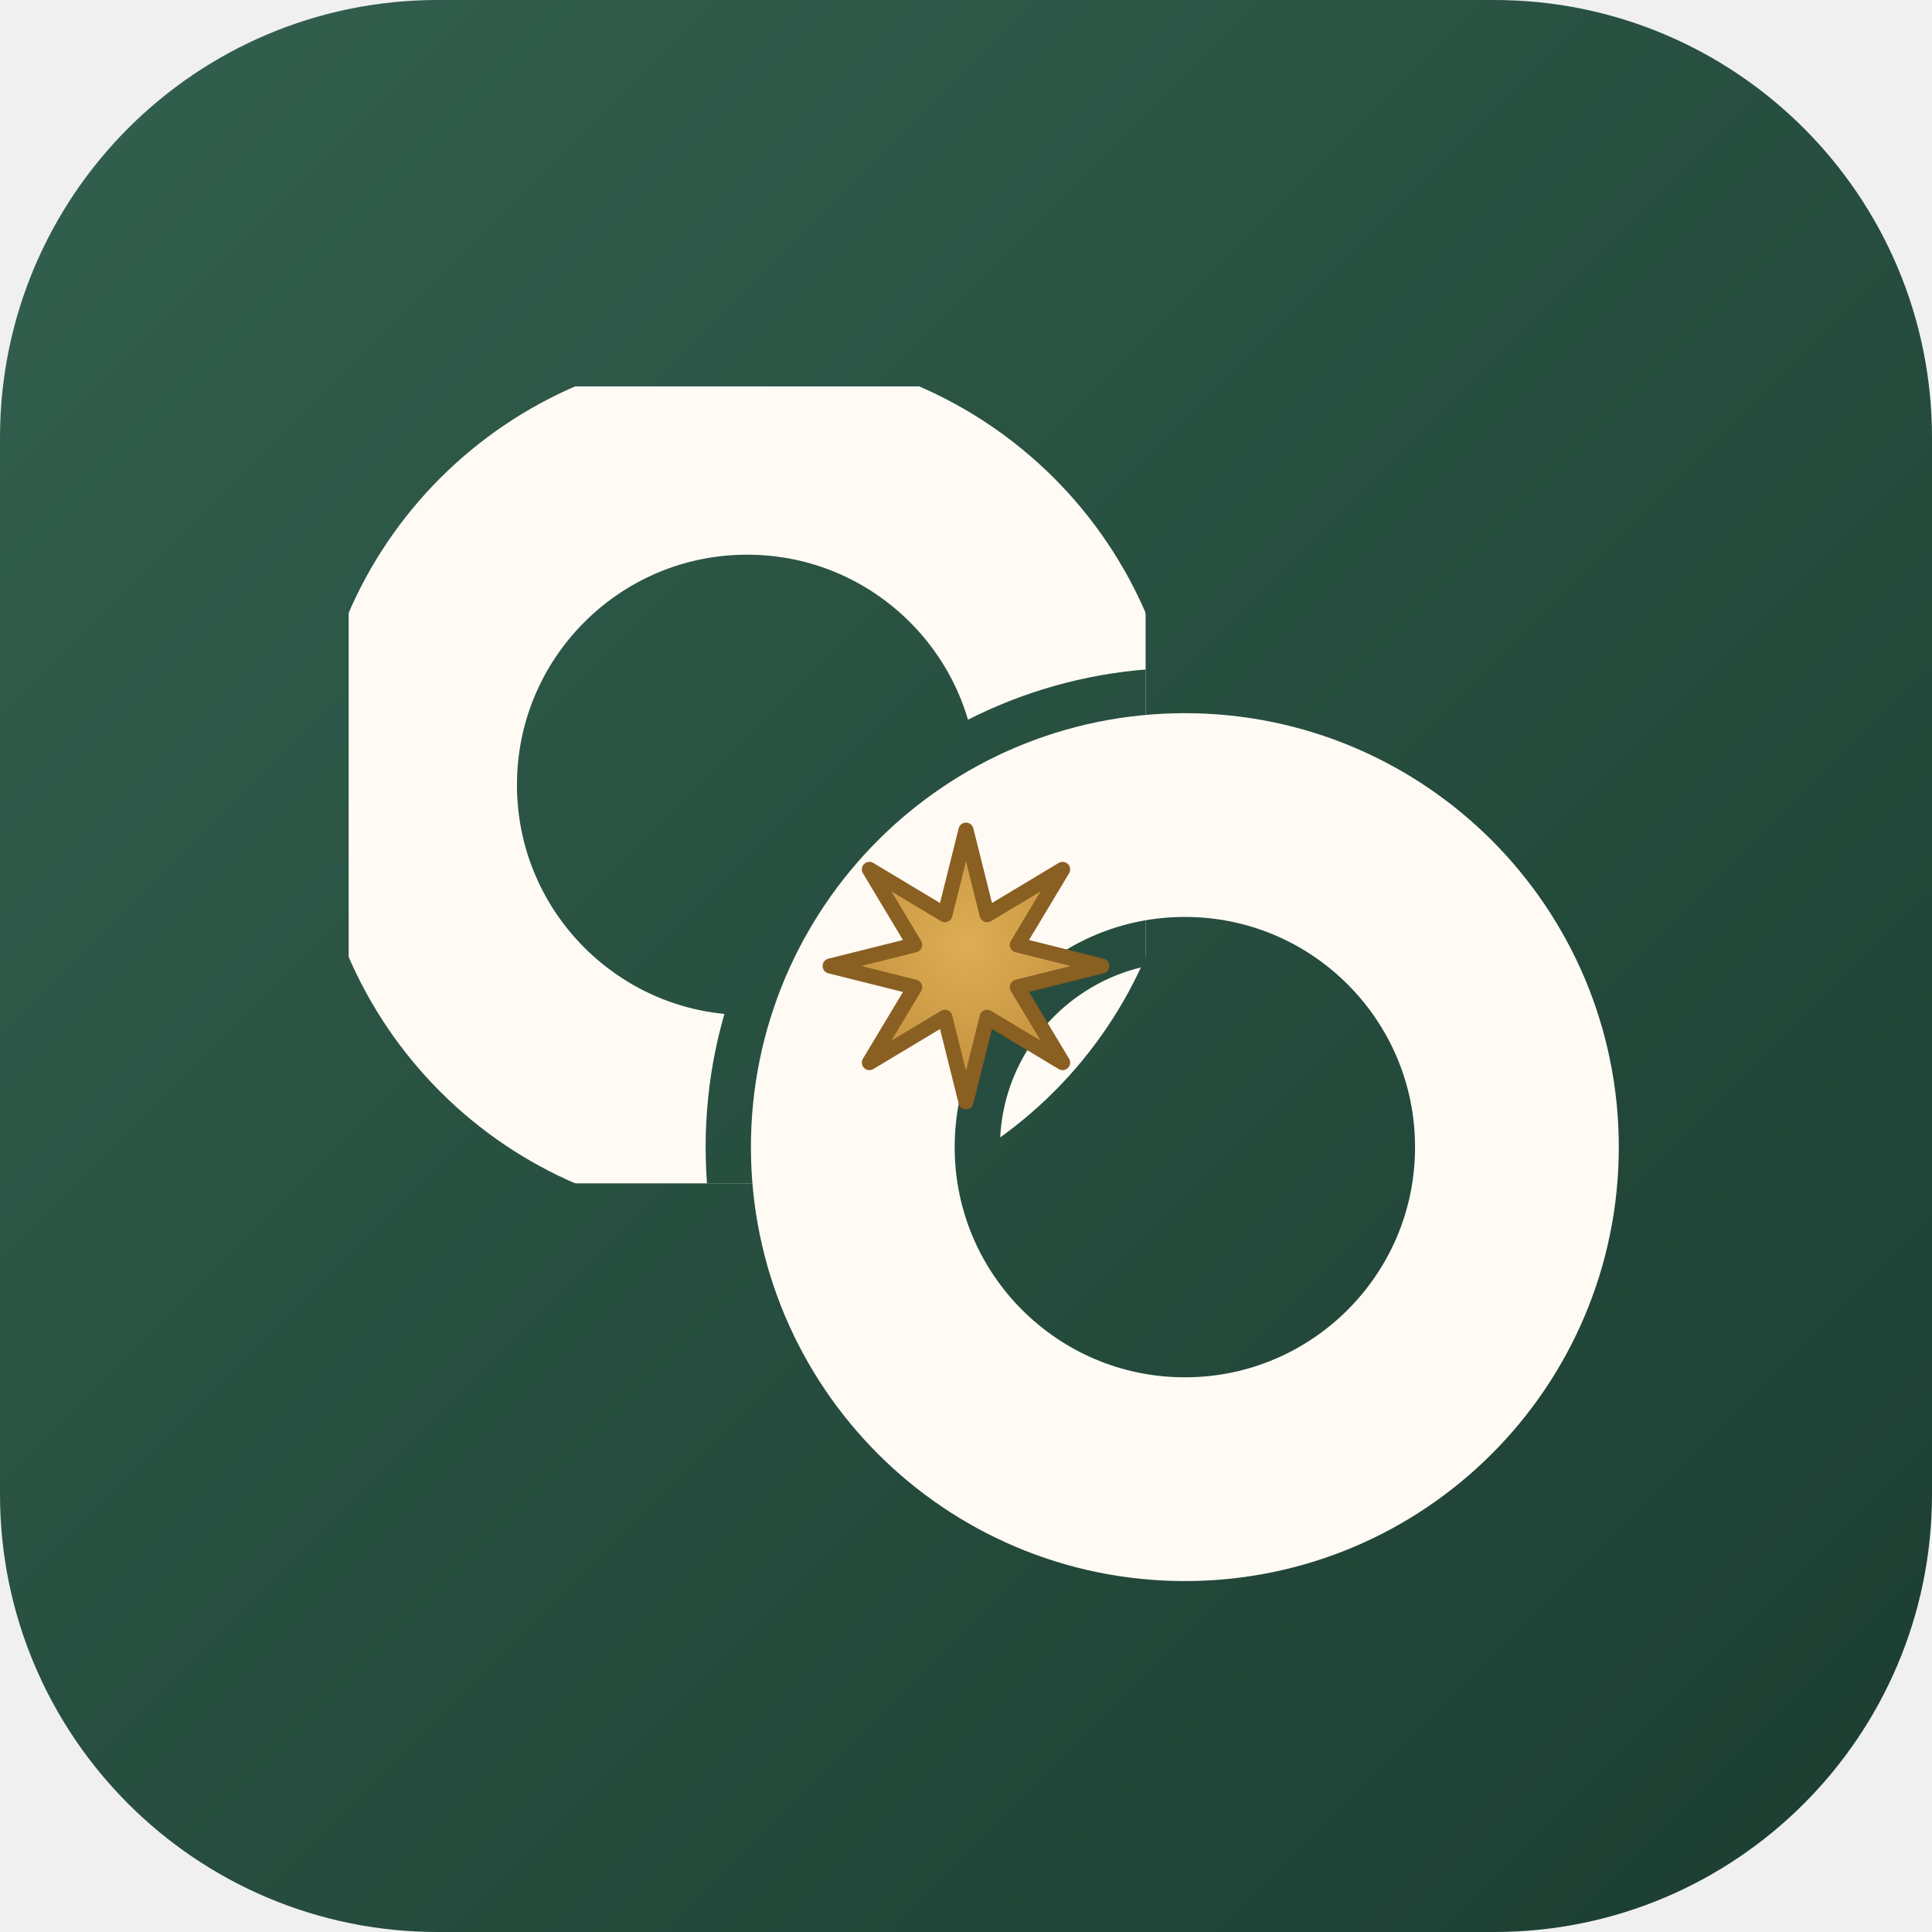
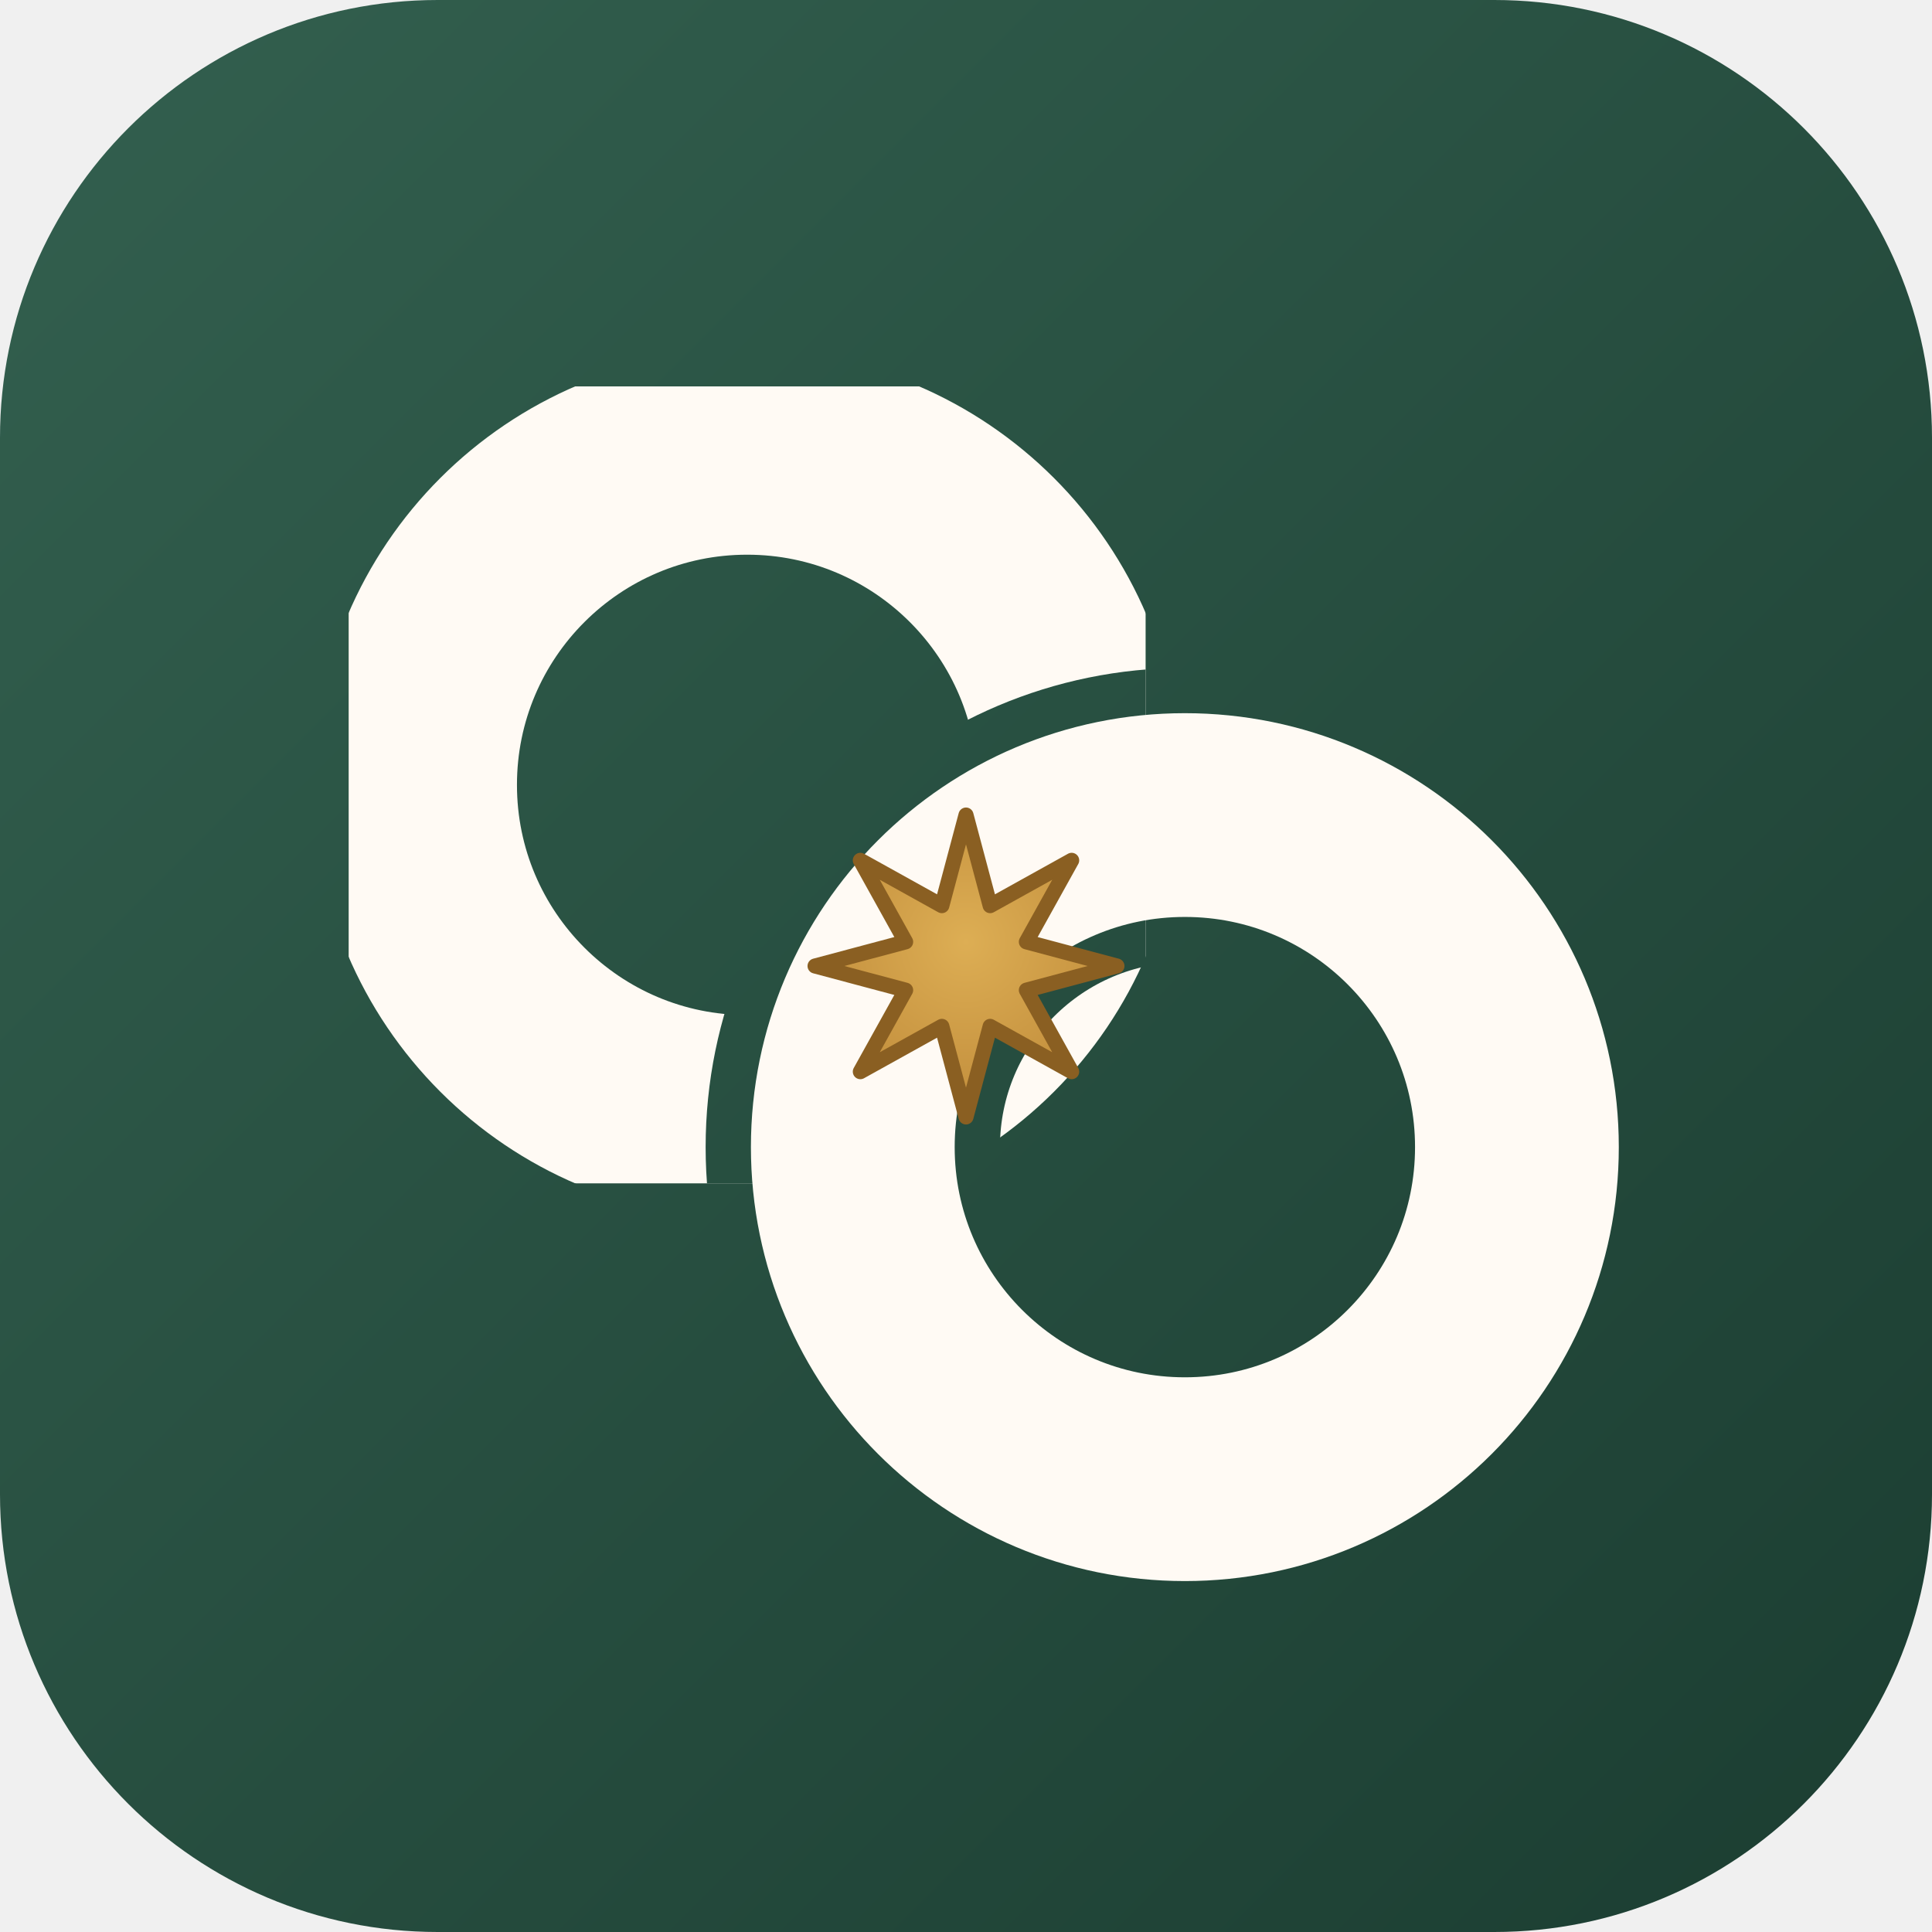
<svg xmlns="http://www.w3.org/2000/svg" viewBox="0 0 64 64" width="64" height="64">
  <defs>
    <linearGradient id="srkf-bg" x1="0" y1="0" x2="1" y2="1">
      <stop offset="0" stop-color="#33604F" />
      <stop offset="1" stop-color="#1B3D31" />
    </linearGradient>
    <radialGradient id="srkf-star" cx="0.5" cy="0.42" r="0.75">
      <stop offset="0" stop-color="#DDAE54" />
      <stop offset="1" stop-color="#B98334" />
    </radialGradient>
    <mask id="srkf-under">
      <rect width="64" height="64" fill="white" />
      <circle cx="39.25" cy="38" r="11" fill="none" stroke="black" stroke-width="9.75" />
    </mask>
  </defs>
  <rect width="64" height="64" rx="14.5" fill="url(#srkf-bg)" />
  <g mask="url(#srkf-under)">
    <circle cx="24.75" cy="26" r="11" fill="none" stroke="#FFFAF4" stroke-width="6.75" />
  </g>
  <circle cx="39.25" cy="38" r="11" fill="none" stroke="#FFFAF4" stroke-width="6.75" />
-   <polygon fill="url(#srkf-star)" stroke="#8A5F22" stroke-width="0.5" stroke-linejoin="round" points="32,27.5 32.7,30.3 35.2,28.8 33.7,31.3 36.5,32 33.7,32.7 35.2,35.2 32.7,33.7 32,36.5 31.3,33.7 28.8,35.2 30.3,32.7 27.5,32 30.3,31.3 28.8,28.8 31.3,30.3" />
+   <polygon fill="url(#srkf-star)" stroke="#8A5F22" stroke-width="0.5" stroke-linejoin="round" points="32,27 32.8,30 35.5,28.5 34,31.2 37,32 34,32.8 35.5,35.5 32.8,34 32,37 31.2,34 28.5,35.5 30,32.8 27,32 30,31.2 28.5,28.5 31.2,30" />
</svg>
